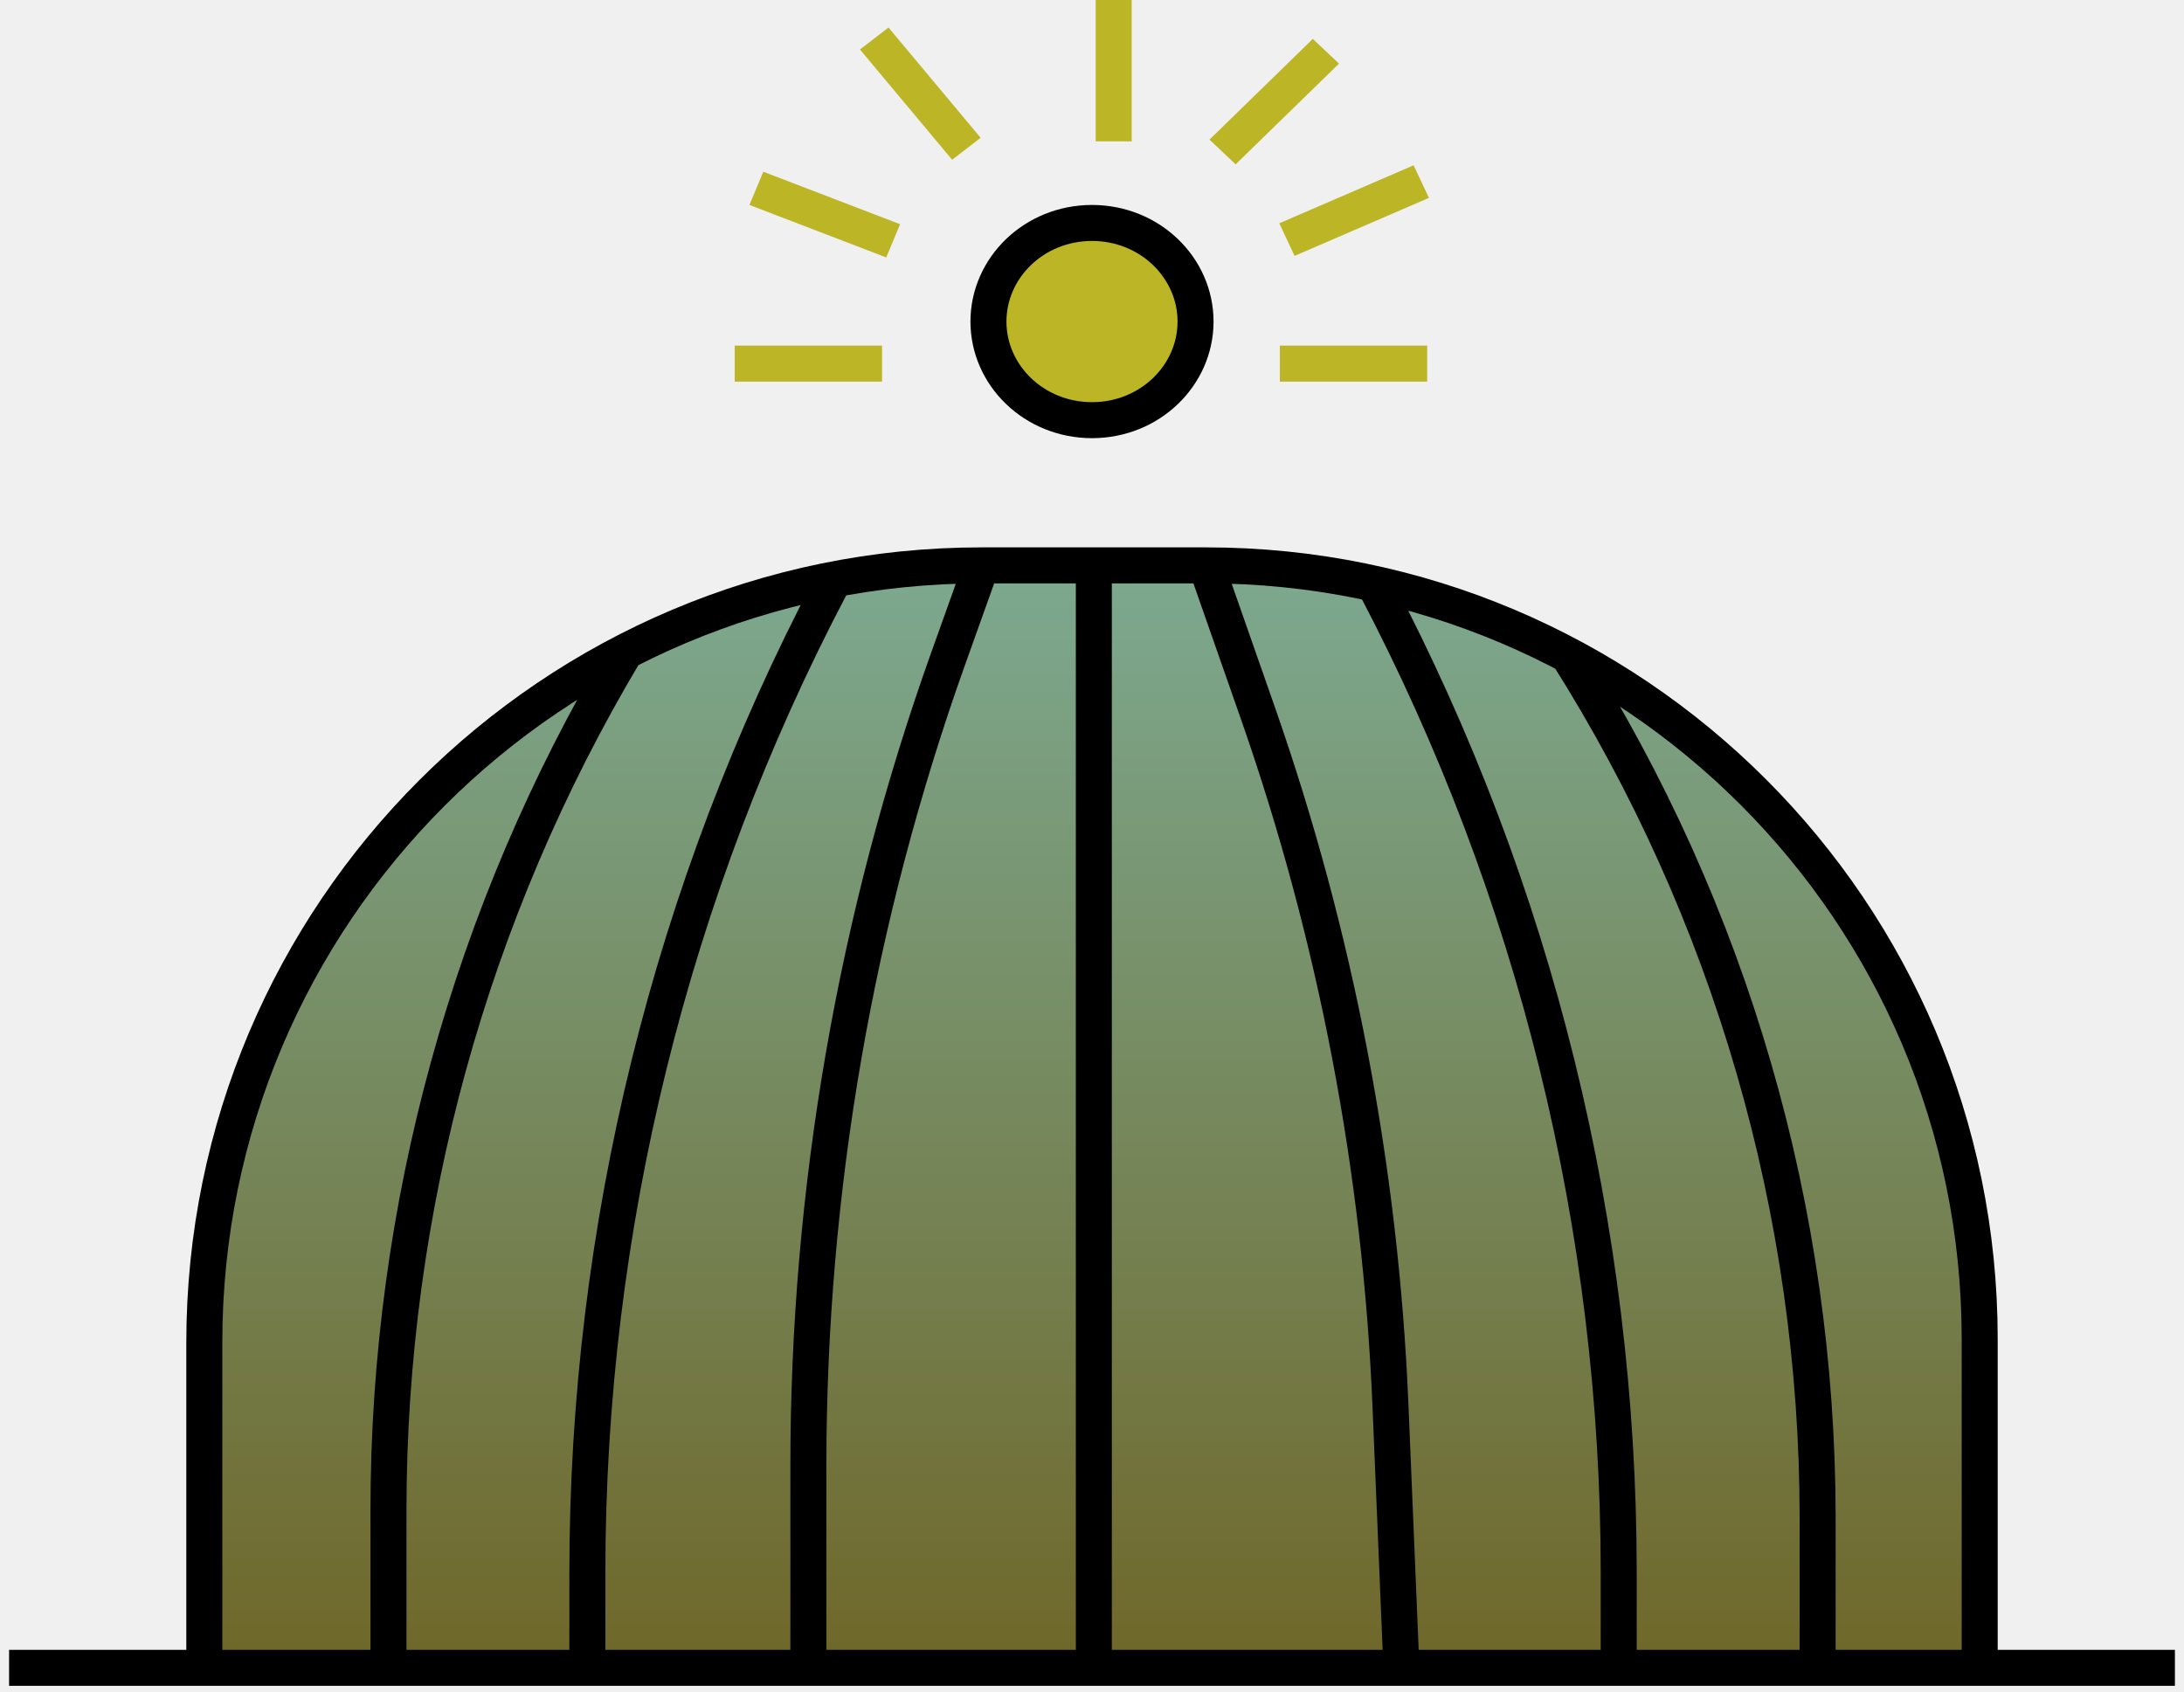
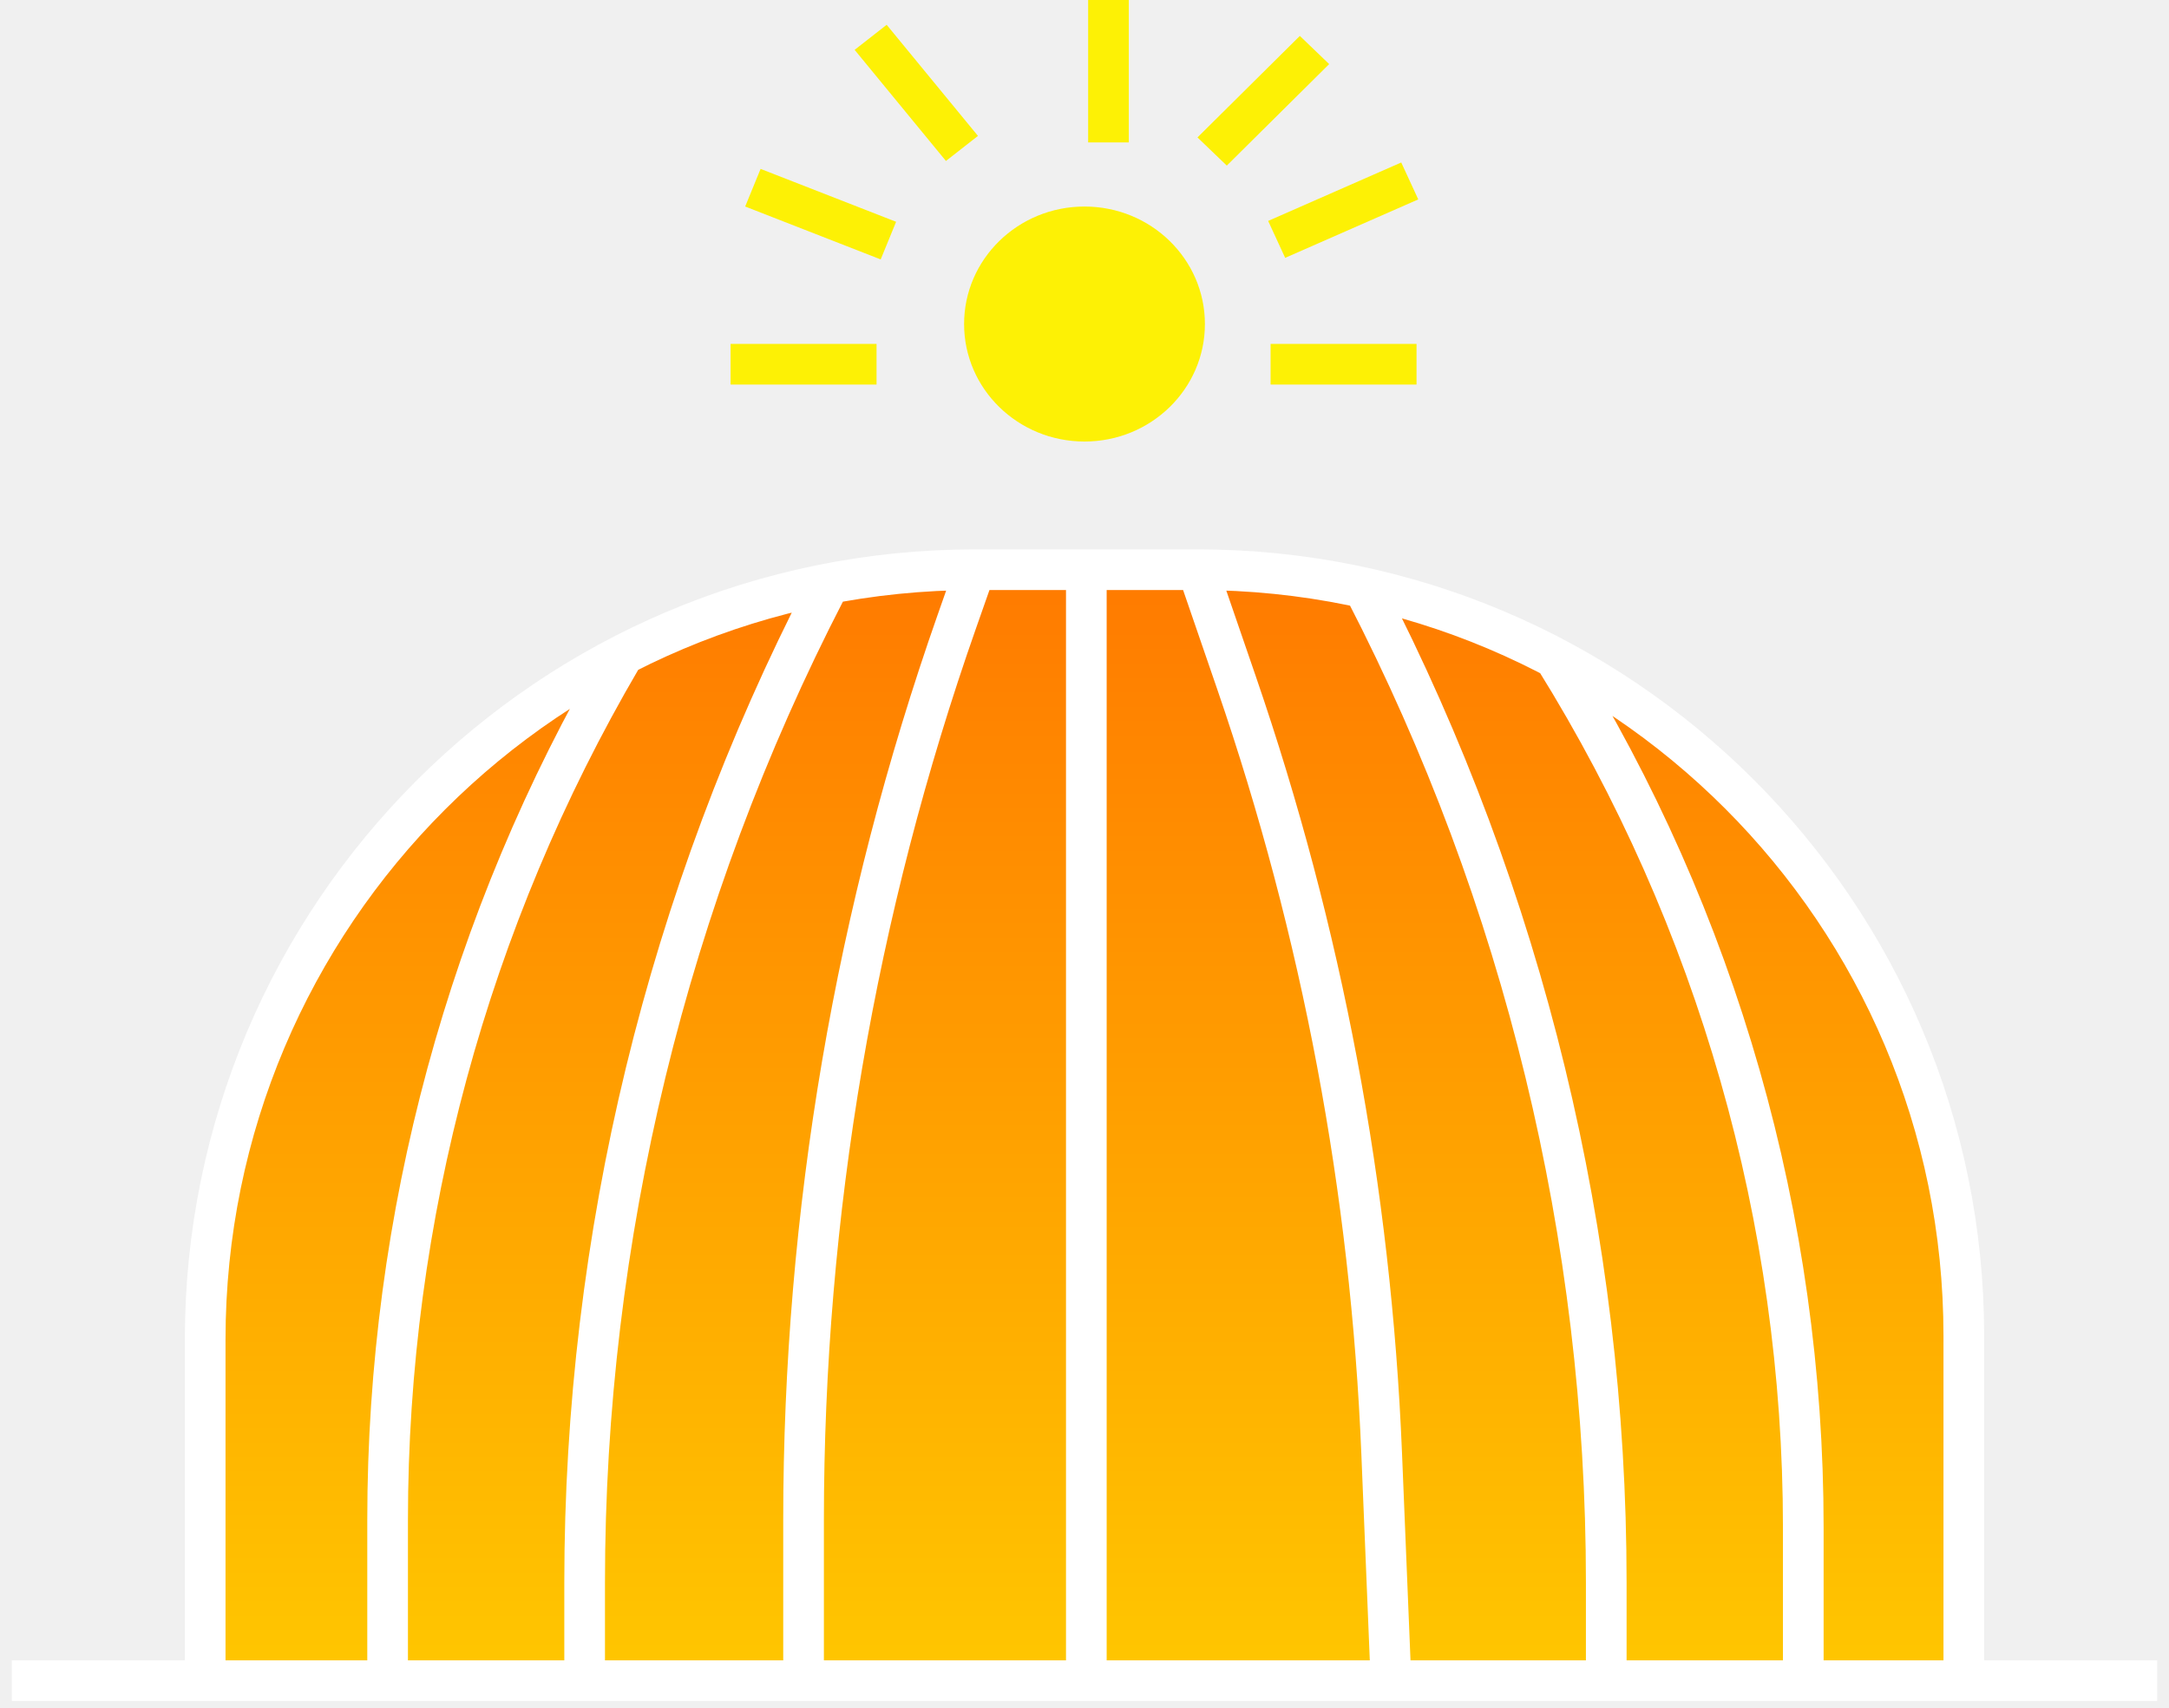
- <svg xmlns="http://www.w3.org/2000/svg" width="182" height="141" viewBox="0 0 182 141" fill="none">
-   <path d="M164.974 111.578V139H151.469H134.893H116.784H91.153H67.365H48.948H32.373H17.026V111.885C17.026 76.115 46.022 47.119 81.791 47.119H91.153H100.515C111.407 47.119 121.668 49.82 130.665 54.59C151.073 65.409 164.974 86.87 164.974 111.578Z" fill="url(#paint0_linear_72_314)" />
-   <path d="M0.757 139H17.026M181.243 139H164.974M164.974 139V111.578C164.974 75.978 136.115 47.119 100.515 47.119V47.119M164.974 139H151.469M17.026 139V111.885C17.026 76.115 46.022 47.119 81.791 47.119V47.119M17.026 139H32.373M32.373 139V125.854C32.373 100.728 39.16 76.068 52.018 54.481V54.481M32.373 139H48.948M151.469 139V126.497C151.469 100.999 144.231 76.026 130.596 54.481V54.481M151.469 139H134.893M134.893 139V131.038C134.893 102.417 127.941 74.225 114.635 48.886V48.886M134.893 139H116.784M48.948 139V131.038C48.948 102.417 55.9 74.225 69.207 48.886V48.886M48.948 139H67.365M67.365 139V122.146C67.365 99.196 71.315 76.417 79.043 54.807L81.791 47.119M67.365 139H91.153M81.791 47.119H91.153M116.784 139L115.873 117.152C115.052 97.468 111.327 78.013 104.82 59.418L100.515 47.119M116.784 139H91.153M100.515 47.119H91.153M91.153 139V47.119" stroke="black" stroke-width="3" />
-   <path d="M99.629 26.799C99.629 31.28 95.825 35.017 91 35.017C86.175 35.017 82.371 31.28 82.371 26.799C82.371 22.318 86.175 18.581 91 18.581C95.825 18.581 99.629 22.318 99.629 26.799Z" fill="#BCB525" stroke="black" stroke-width="3" />
-   <line y1="-1.5" x2="12.195" y2="-1.5" transform="matrix(0.918089 -0.396375 0.424644 0.90536 107.882 21.3255)" stroke="#BCB525" stroke-width="3" />
-   <line y1="-1.5" x2="12.027" y2="-1.5" transform="matrix(0.716102 -0.697996 0.727043 0.686592 102.971 13.6959)" stroke="#BCB525" stroke-width="3" />
-   <line x1="61.226" y1="30.305" x2="73.504" y2="30.305" stroke="#BCB525" stroke-width="3" />
-   <line x1="106.654" y1="30.305" x2="118.932" y2="30.305" stroke="#BCB525" stroke-width="3" />
-   <line y1="-1.5" x2="12.21" y2="-1.5" transform="matrix(0.93361 0.35829 -0.384814 0.922994 62.4539 17.0805)" stroke="#BCB525" stroke-width="3" />
-   <line y1="-1.5" x2="11.977" y2="-1.5" transform="matrix(0.641305 0.767286 -0.792578 0.60977 71.6622 4.12288)" stroke="#BCB525" stroke-width="3" />
-   <line x1="92.807" x2="92.807" y2="11.78" stroke="#BCB525" stroke-width="3" />
+ <svg xmlns="http://www.w3.org/2000/svg" width="160" height="126" viewBox="0 0 160 126" fill="none">
+   <path d="M144.864 98.555V124H133.022H118.488H102.608H80.135H59.276H43.127H28.593H15.136V98.824C15.136 67.46 40.561 42.034 71.926 42.034H80.135H88.344C119.559 42.034 144.864 67.339 144.864 98.555Z" fill="url(#paint0_linear_72_303)" />
+   <path d="M0.871 124H15.136M159.129 124H144.864M144.864 124V98.555C144.864 67.339 119.559 42.034 88.344 42.034V42.034M144.864 124H133.022M15.136 124V98.824C15.136 67.46 40.561 42.034 71.926 42.034V42.034M15.136 124H28.593M28.593 124V112.12C28.593 89.794 34.538 67.87 45.818 48.602V48.602M28.593 124H43.127M133.022 124V112.677C133.022 90.029 126.682 67.833 114.72 48.602V48.602M133.022 124H118.488M118.488 124V116.755C118.488 91.305 112.397 66.225 100.724 43.61V43.61M118.488 124H102.608M43.127 124V116.755C43.127 91.305 49.218 66.225 60.891 43.61V43.61M43.127 124H59.276M59.276 124V112.149C59.276 89.563 63.101 67.14 70.591 45.832L71.926 42.034M59.276 124H80.135M71.926 42.034H80.135M102.608 124L101.922 107.242C101.128 87.867 97.52 68.711 91.213 50.374L88.344 42.034M102.608 124H80.135M88.344 42.034H80.135M80.135 124V42.034" stroke="white" stroke-width="3" />
+   <ellipse cx="80" cy="23.907" rx="8.882" ry="8.669" fill="#FDF105" />
+   <line y1="-1.5" x2="10.723" y2="-1.5" transform="matrix(0.915571 -0.402156 0.418672 0.908137 94.8031 19.0242)" stroke="#FDF105" stroke-width="3" />
+   <line y1="-1.5" x2="10.636" y2="-1.5" transform="matrix(0.710064 -0.704137 0.721109 0.692821 90.4967 12.218)" stroke="#FDF105" stroke-width="3" />
+   <line x1="53.893" y1="26.873" x2="64.659" y2="26.873" stroke="#FDF105" stroke-width="3" />
+   <line x1="93.727" y1="26.873" x2="104.492" y2="26.873" stroke="#FDF105" stroke-width="3" />
+   <line y1="-1.5" x2="10.731" y2="-1.5" transform="matrix(0.931517 0.363698 -0.379193 0.925317 54.9692 15.2373)" stroke="#FDF105" stroke-width="3" />
+   <line y1="-1.5" x2="10.61" y2="-1.5" transform="matrix(0.634788 0.772686 -0.787463 0.616362 63.0437 3.67797)" stroke="#FDF105" stroke-width="3" />
+   <line x1="81.769" x2="81.769" y2="10.508" stroke="#FDF105" stroke-width="3" />
  <defs>
-     <linearGradient id="paint0_linear_72_314" x1="91" y1="47.119" x2="91" y2="139" gradientUnits="userSpaceOnUse">
-       <stop stop-color="#7DA990" />
-       <stop offset="1" stop-color="#6F6729" />
+     <linearGradient id="paint0_linear_72_303" x1="80" y1="42.034" x2="80" y2="124" gradientUnits="userSpaceOnUse">
+       <stop stop-color="#FF7A00" />
+       <stop offset="1" stop-color="#FFC700" />
    </linearGradient>
  </defs>
</svg>
